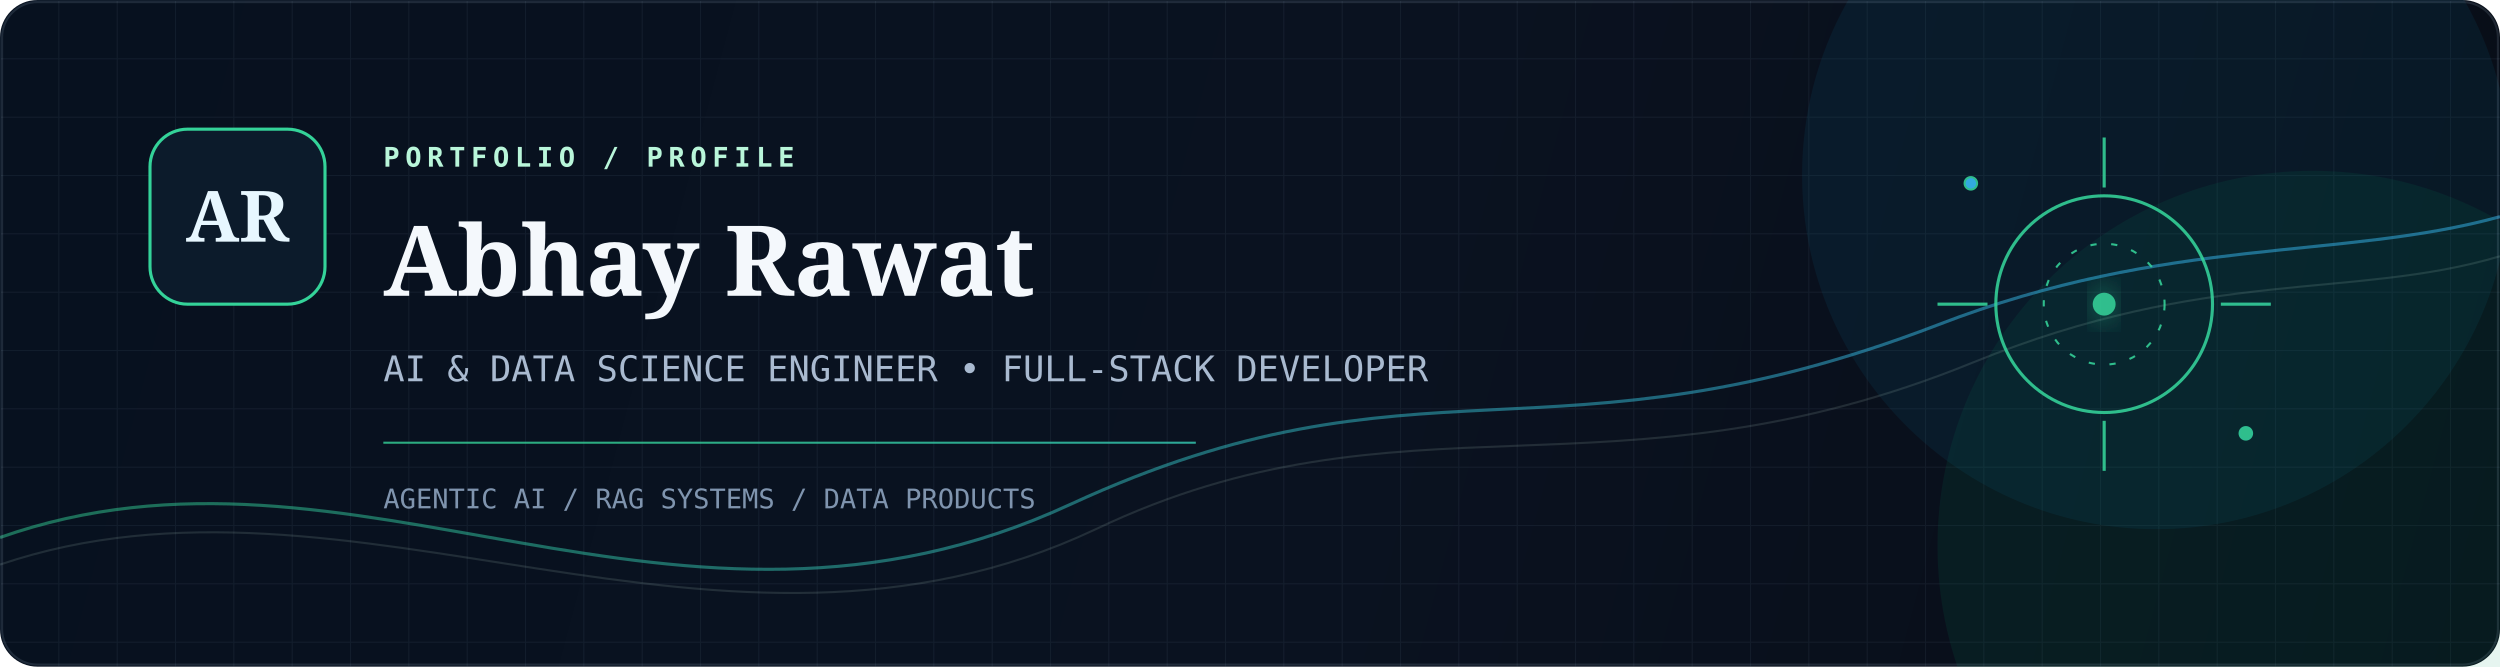
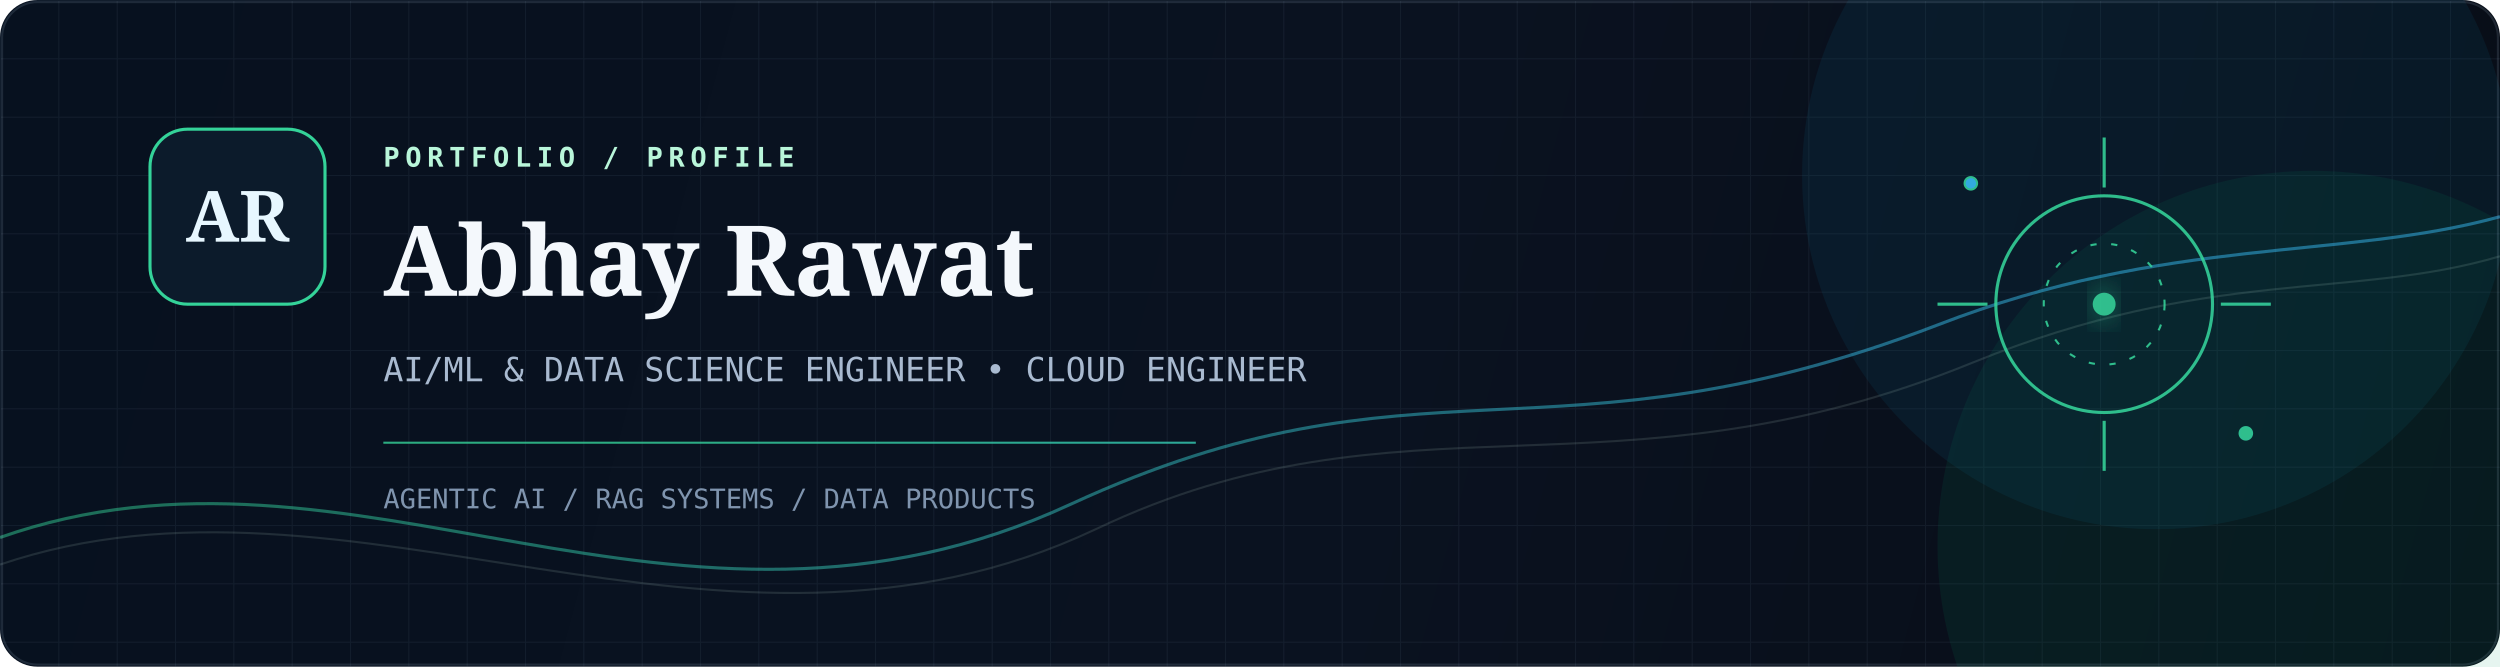
<svg xmlns="http://www.w3.org/2000/svg" width="1200" height="320" viewBox="0 0 1200 320" fill="none" role="img" aria-labelledby="title desc">
  <defs>
    <linearGradient id="background" x1="0" y1="0" x2="1200" y2="320" gradientUnits="userSpaceOnUse">
      <stop stop-color="#07111F" />
      <stop offset="0.55" stop-color="#0A1220" />
      <stop offset="1" stop-color="#080D17" />
    </linearGradient>
    <linearGradient id="accent" x1="120" y1="60" x2="1020" y2="270" gradientUnits="userSpaceOnUse">
      <stop stop-color="#34D399" />
      <stop offset="1" stop-color="#38BDF8" />
    </linearGradient>
    <filter id="glow" x="-30%" y="-80%" width="160%" height="260%">
      <feGaussianBlur stdDeviation="8" result="blur" />
      <feMerge>
        <feMergeNode in="blur" />
        <feMergeNode in="SourceGraphic" />
      </feMerge>
    </filter>
    <pattern id="grid" width="28" height="28" patternUnits="userSpaceOnUse">
      <path d="M28 0H0V28" stroke="#8FA6C3" stroke-opacity="0.08" />
    </pattern>
  </defs>
  <rect width="1200" height="320" rx="18" fill="url(#background)" />
  <rect width="1200" height="320" rx="18" fill="url(#grid)" />
  <circle cx="1035" cy="84" r="170" fill="#0E7490" fill-opacity="0.12" />
  <circle cx="1110" cy="262" r="180" fill="#059669" fill-opacity="0.10" />
  <path d="M0 258C170 198 324 330 514 242C681 165 745 227 930 156C1041 113 1124 125 1200 104" stroke="url(#accent)" stroke-opacity="0.48" stroke-width="1.5" />
  <path d="M0 271C168 214 346 339 526 254C673 184 775 244 947 174C1060 128 1129 144 1200 123" stroke="#D9FBE9" stroke-opacity="0.12" stroke-width="1" />
  <g transform="translate(72 62)">
    <rect width="84" height="84" rx="18" fill="#0C1B2B" stroke="url(#accent)" stroke-width="1.5" />
    <text x="42" y="54" text-anchor="middle" fill="#E7F7FF" font-family="Georgia, serif" font-size="34" font-weight="700">AR</text>
  </g>
  <g transform="translate(184 80)">
    <text fill="#B9F6DA" font-family="ui-monospace, SFMono-Regular, Menlo, monospace" font-size="13" font-weight="700" letter-spacing="2.7">PORTFOLIO / PROFILE</text>
    <text y="62" fill="#F4F8FC" font-family="Georgia, serif" font-size="47" font-weight="700">Abhay Rawat</text>
-     <text y="103" fill="#A9BAD0" font-family="ui-monospace, SFMono-Regular, Menlo, monospace" font-size="17">AI &amp; DATA SCIENCE ENGINEER  •  FULL-STACK DEVELOPER</text>
+     <text y="103" fill="#A9BAD0" font-family="ui-monospace, SFMono-Regular, Menlo, monospace" font-size="16">AI/ML &amp; DATA SCIENCE ENGINEER  •  CLOUD ENGINEER</text>
    <rect y="132" width="390" height="1" fill="url(#accent)" fill-opacity="0.8" />
    <text y="164" fill="#7F94AE" font-family="ui-monospace, SFMono-Regular, Menlo, monospace" font-size="13">AGENTIC AI  /  RAG SYSTEMS  /  DATA PRODUCTS</text>
  </g>
  <g transform="translate(925 66)" stroke="url(#accent)" fill="none" opacity="0.88">
    <circle cx="85" cy="80" r="52" stroke-width="1.5" />
    <circle cx="85" cy="80" r="29" stroke-width="1" stroke-dasharray="3 7" />
    <path d="M85 0V24M85 136V160M5 80H29M141 80H165" stroke-width="1.5" />
    <circle cx="85" cy="80" r="5" fill="#34D399" filter="url(#glow)" />
    <circle cx="21" cy="22" r="3" fill="#38BDF8" />
    <circle cx="153" cy="142" r="3" fill="#34D399" />
  </g>
  <rect x="1" y="1" width="1198" height="318" rx="17" stroke="#CFE3FA" stroke-opacity="0.12" />
</svg>
